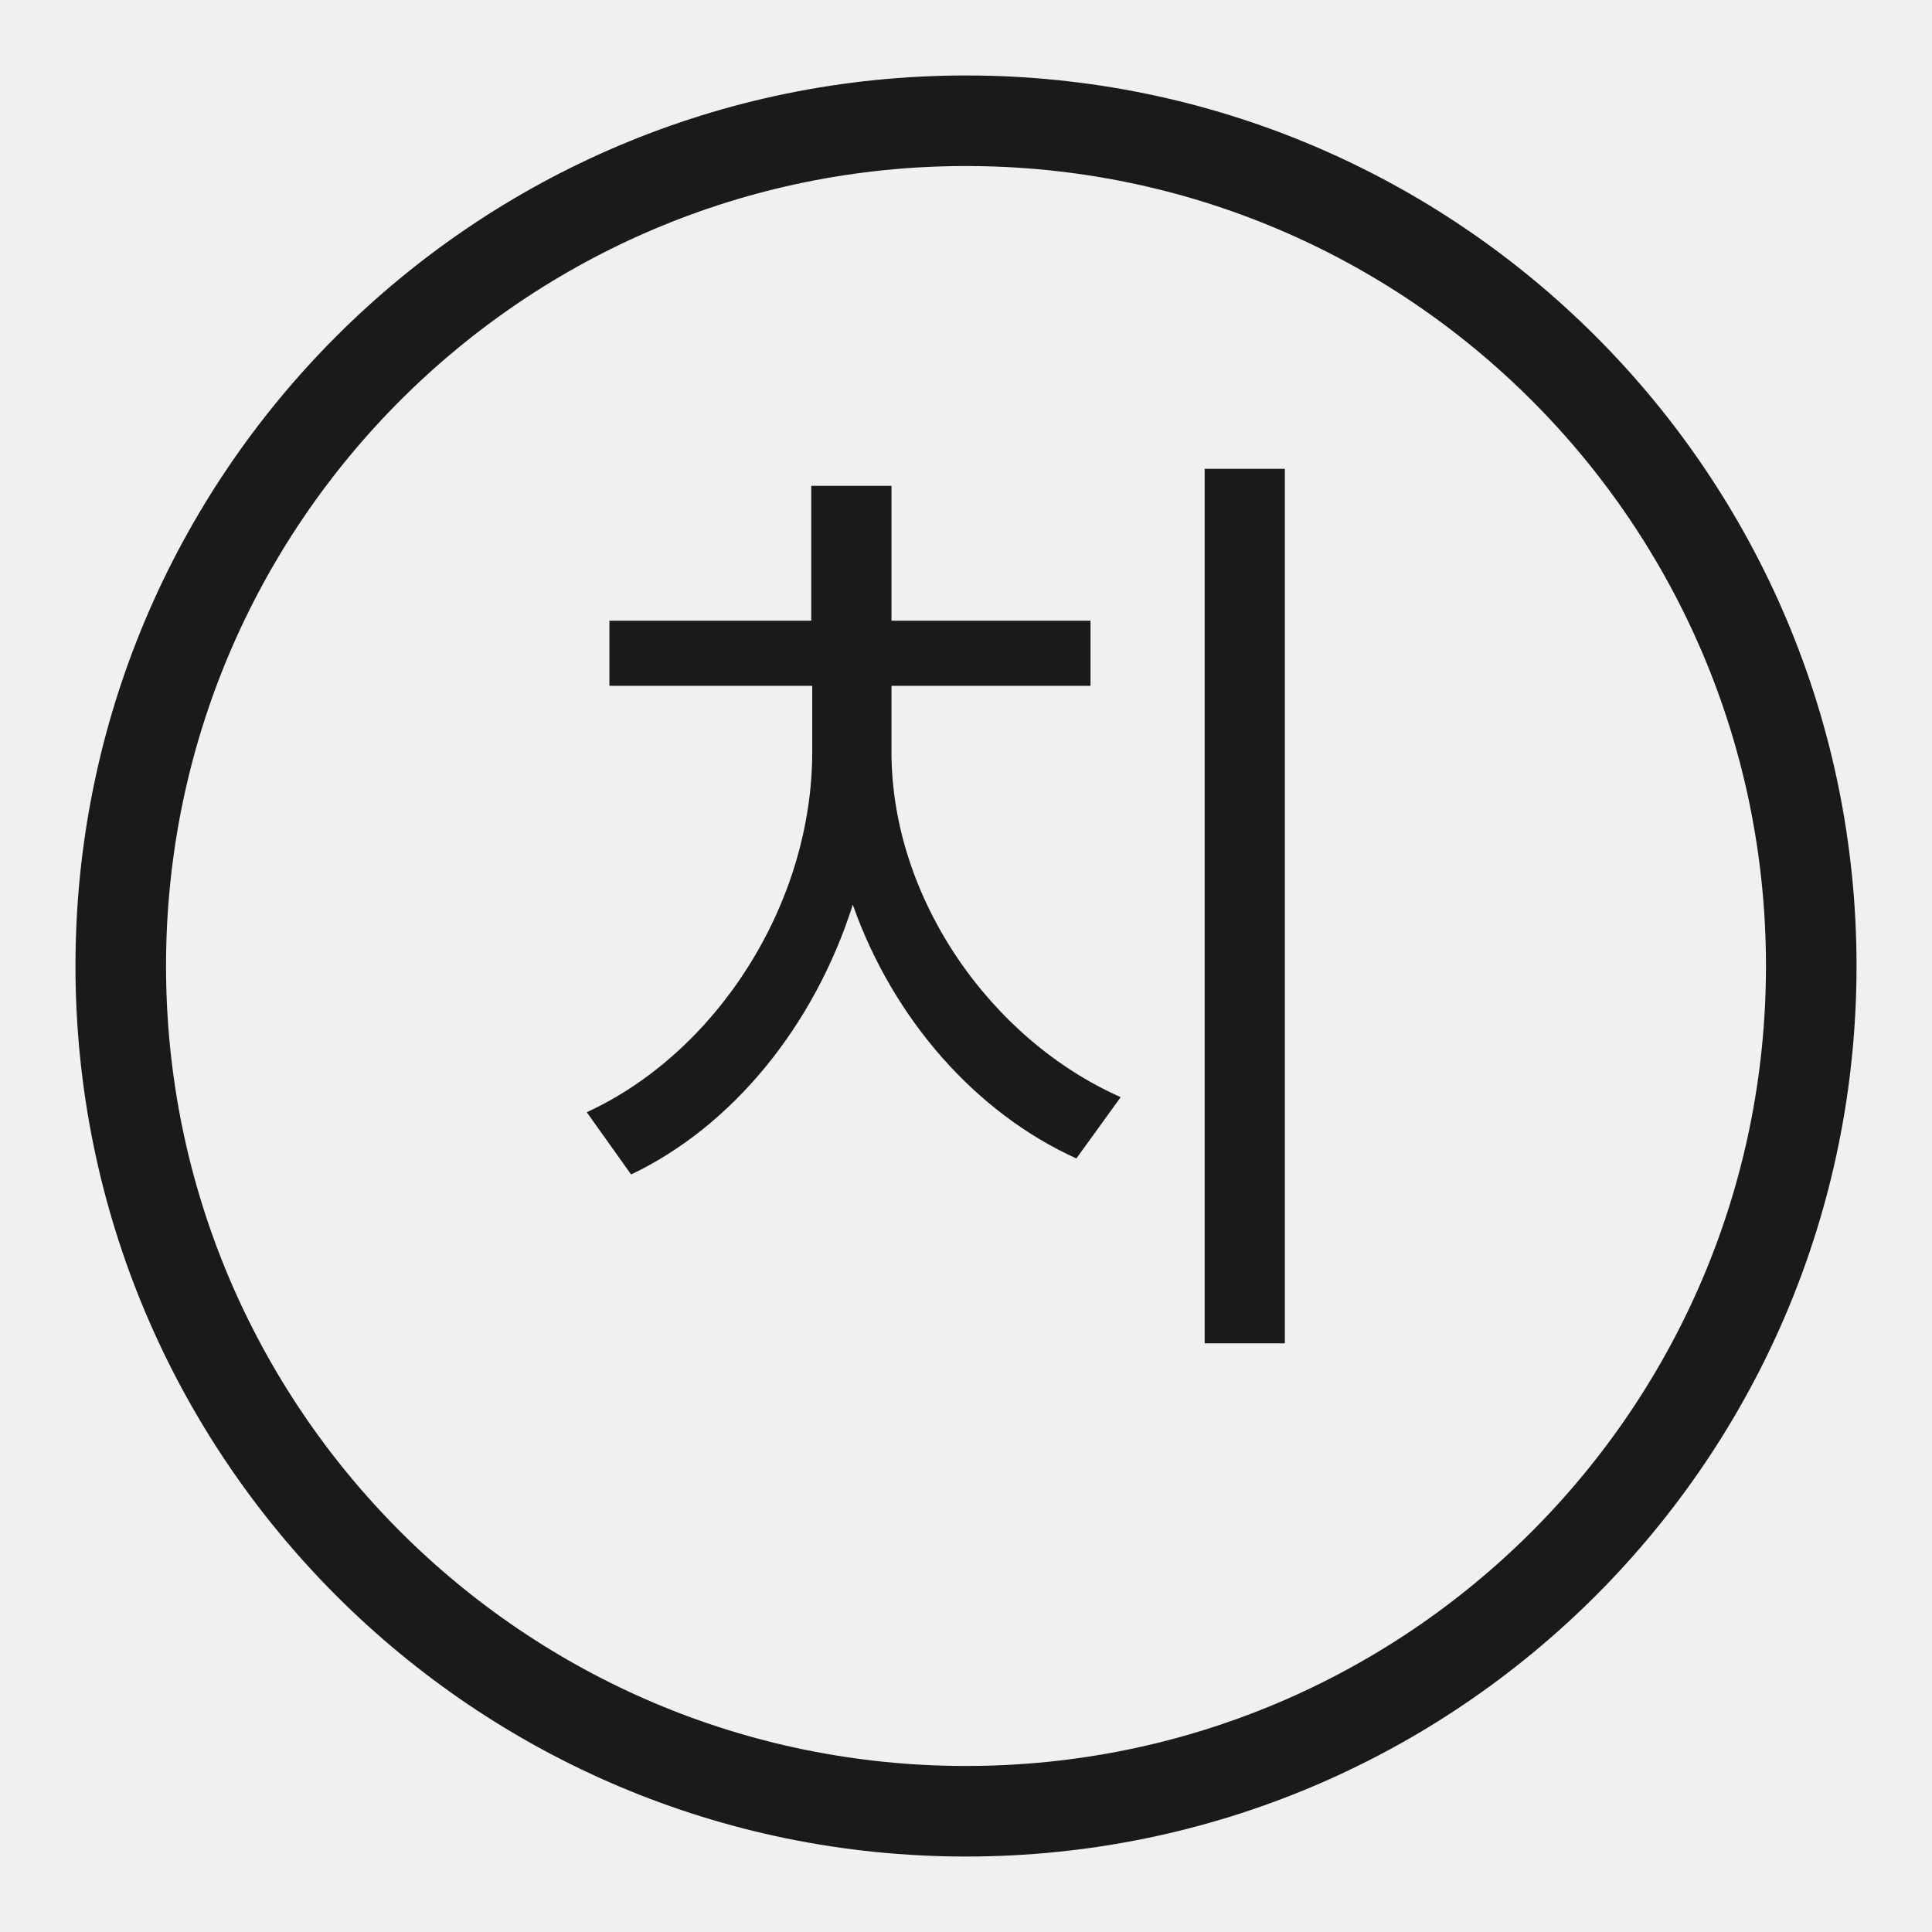
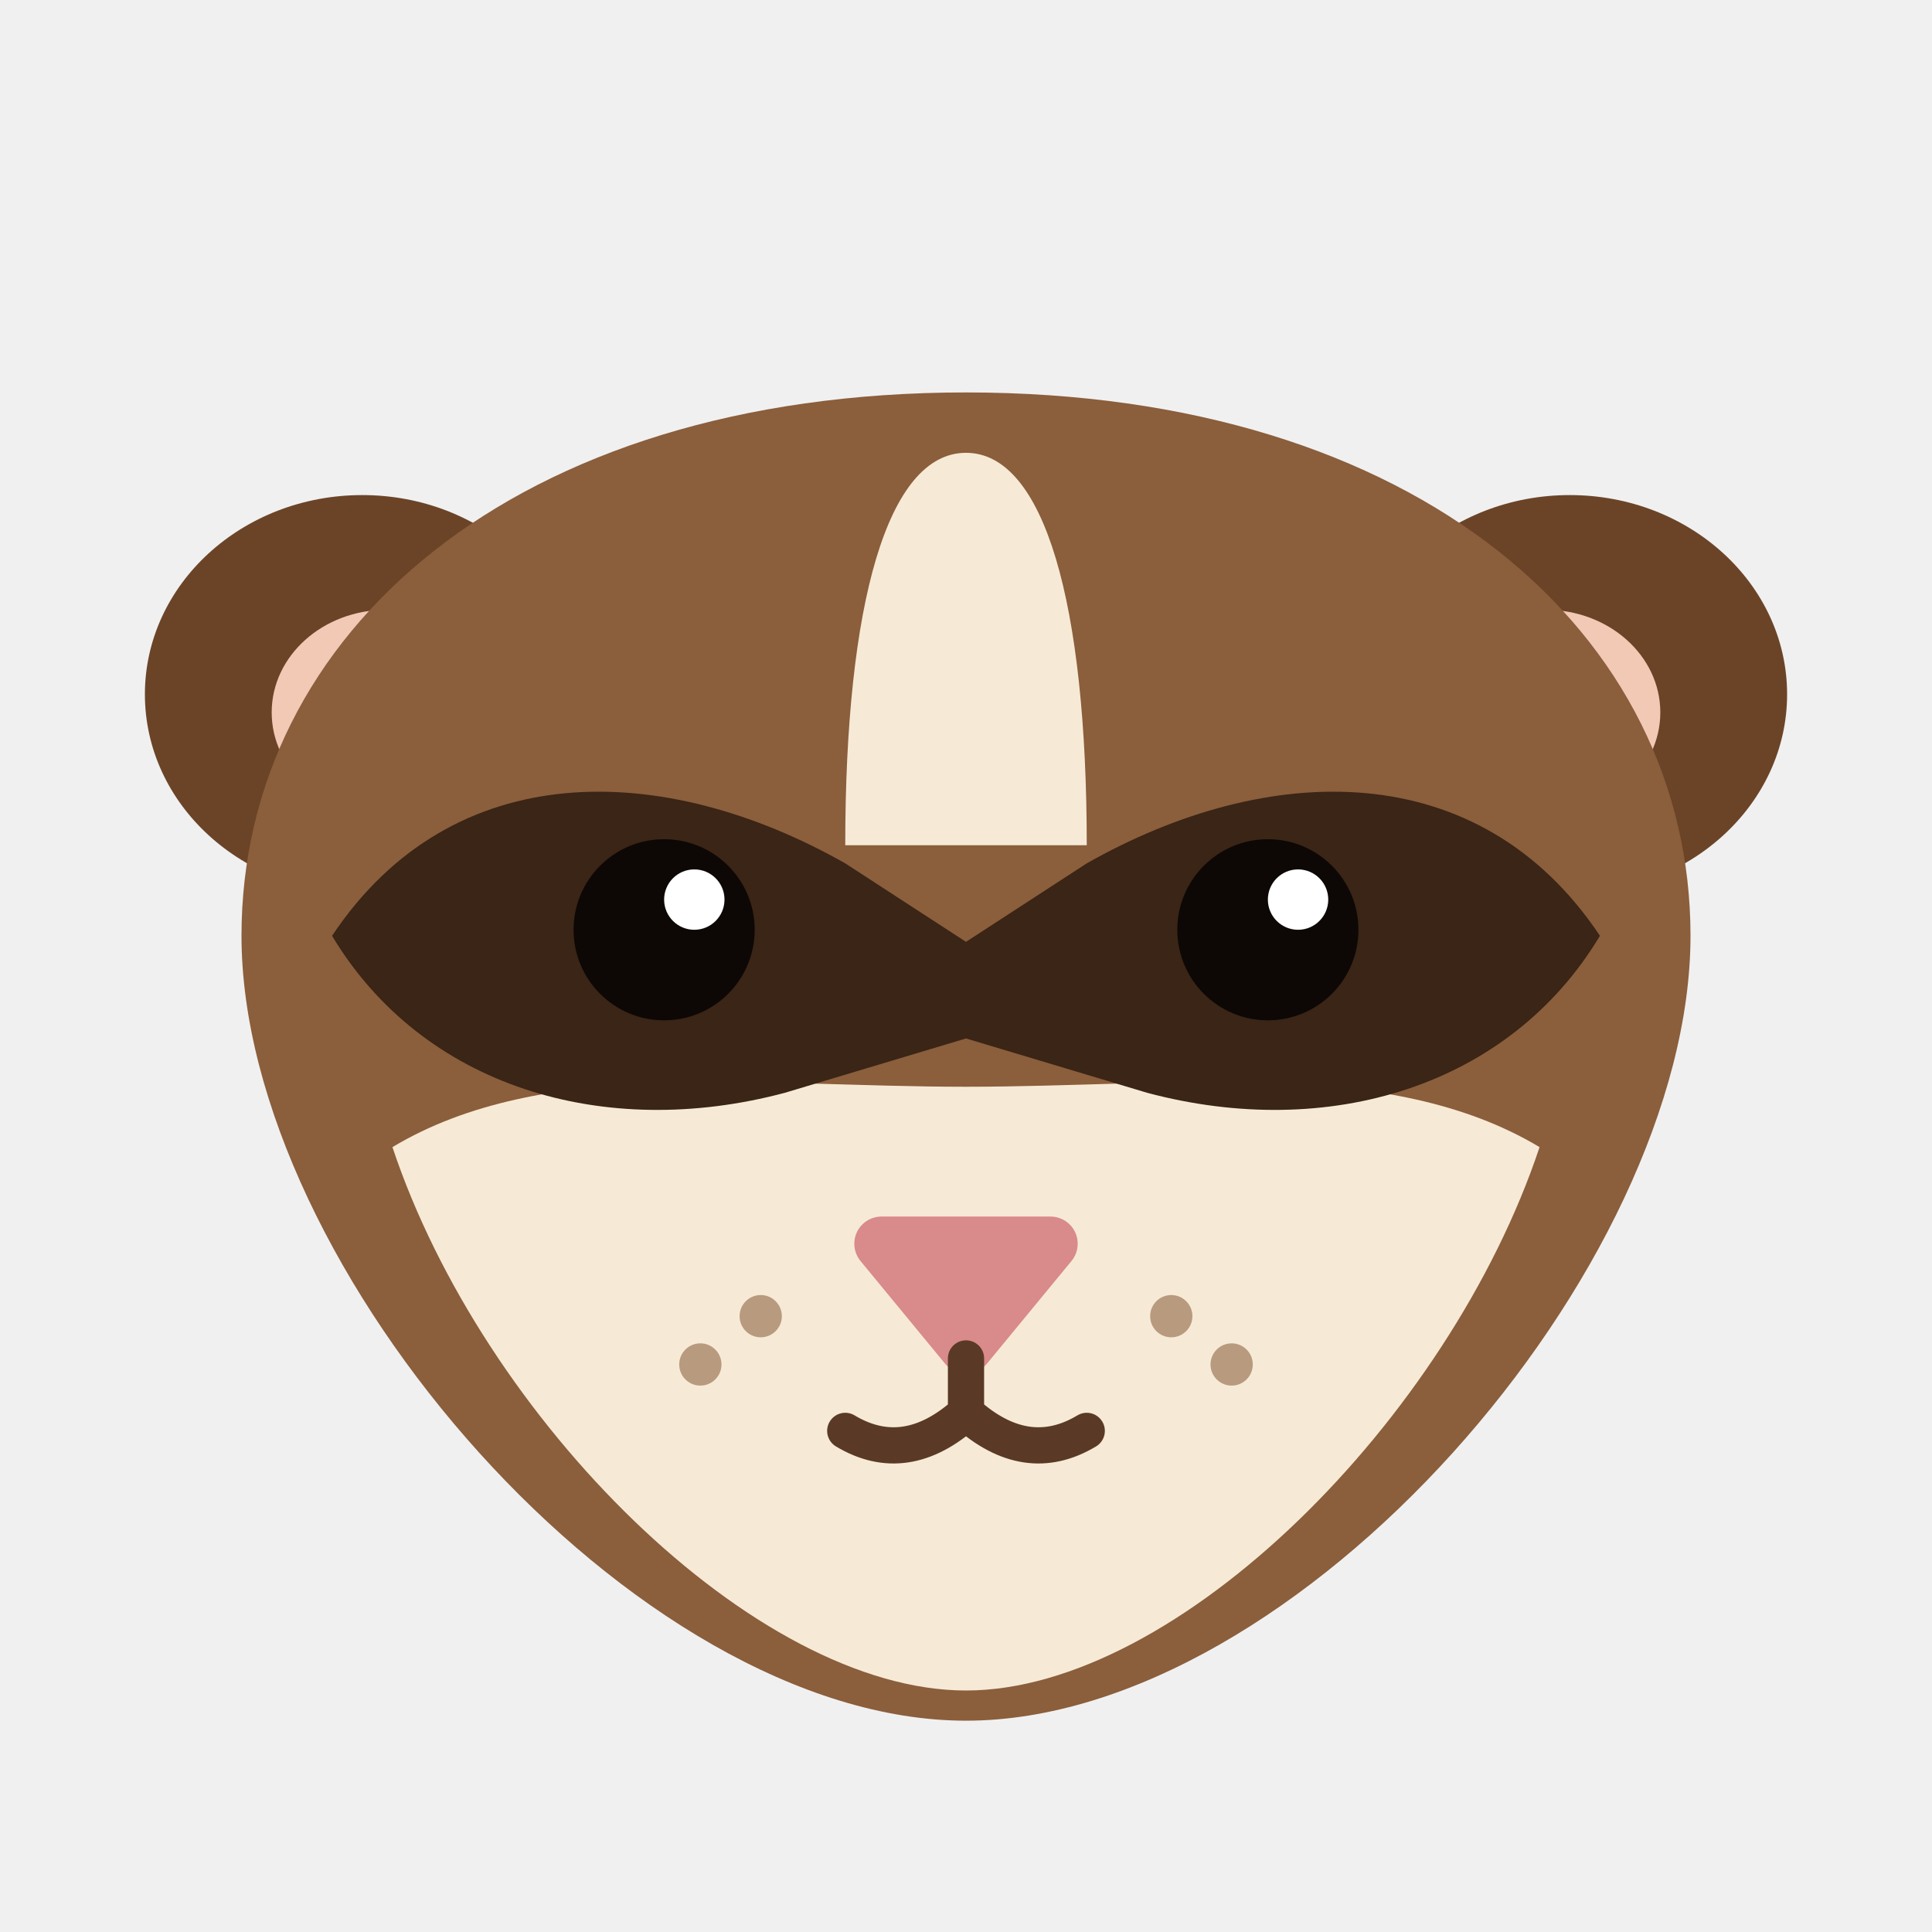
<svg xmlns="http://www.w3.org/2000/svg" viewBox="0 0 32 32">
-   <circle cx="16" cy="16" r="14" fill="none" stroke="#1a1a1a" stroke-width="1.5" />
-   <text x="16" y="21" text-anchor="middle" font-family="serif" font-size="16" fill="#1a1a1a">치</text>
+   <ellipse cx="6" cy="11.5" rx="3.6" ry="3.3" fill="#6b4428" />
+   <ellipse cx="26" cy="11.5" rx="3.6" ry="3.3" fill="#6b4428" />
+   <ellipse cx="6.4" cy="11.8" rx="1.9" ry="1.7" fill="#f2c9b5" />
+   <ellipse cx="25.6" cy="11.8" rx="1.9" ry="1.7" fill="#f2c9b5" />
+   <path d="M16 6.5C23.5 6.5 28 10.5 28 15.5C28 21 21.5 28.5 16 28.5S4 21 4 15.5C4 10.5 8.5 6.5 16 6.5Z" fill="#8b5e3c" />
+   <path d="M16 7.5c1.3 0 2 2.5 2 6.5h-4c0-4 .7-6.5 2-6.5Z" fill="#f6ead6" />
+   <path d="M6.5 19C9 17.5 12.5 18 16 18s7-.5 9.5 1C24 23.5 19.5 28 16 28S8 23.5 6.5 19Z" fill="#f6ead6" />
+   <path d="M5.5 15.5C7.5 12.5 11 12.6 14 14.3L16 15.6l2-1.3c3-1.7 6.5-1.8 8.5 1.2-1.5 2.5-4.5 3.4-7.5 2.6L16 17.2l-3 .9c-3 .8-6-.1-7.5-2.6Z" fill="#3a2516" />
+   <circle cx="11" cy="15.4" r="1.5" fill="#0d0805" />
+   <circle cx="21" cy="15.4" r="1.5" fill="#0d0805" />
+   <circle cx="11.5" cy="14.9" r="0.5" fill="#ffffff" />
+   <circle cx="21.5" cy="14.9" r="0.5" fill="#ffffff" />
+   <path d="M14.6 20.6h2.8L16 22.3z" fill="#d98a8a" stroke="#d98a8a" stroke-width="0.9" stroke-linejoin="round" />
+   <path d="M16 22.5v.9M16 23.4q-1 .9-2 .3M16 23.4q1 .9 2 .3" fill="none" stroke="#5a3a26" stroke-width="0.6" stroke-linecap="round" />
+   <g fill="#b89a7e">
+     <circle cx="12.6" cy="21.8" r="0.35" />
+     <circle cx="11.6" cy="22.6" r="0.35" />
+     <circle cx="19.4" cy="21.8" r="0.35" />
+     <circle cx="20.4" cy="22.6" r="0.35" />
+   </g>
</svg>
